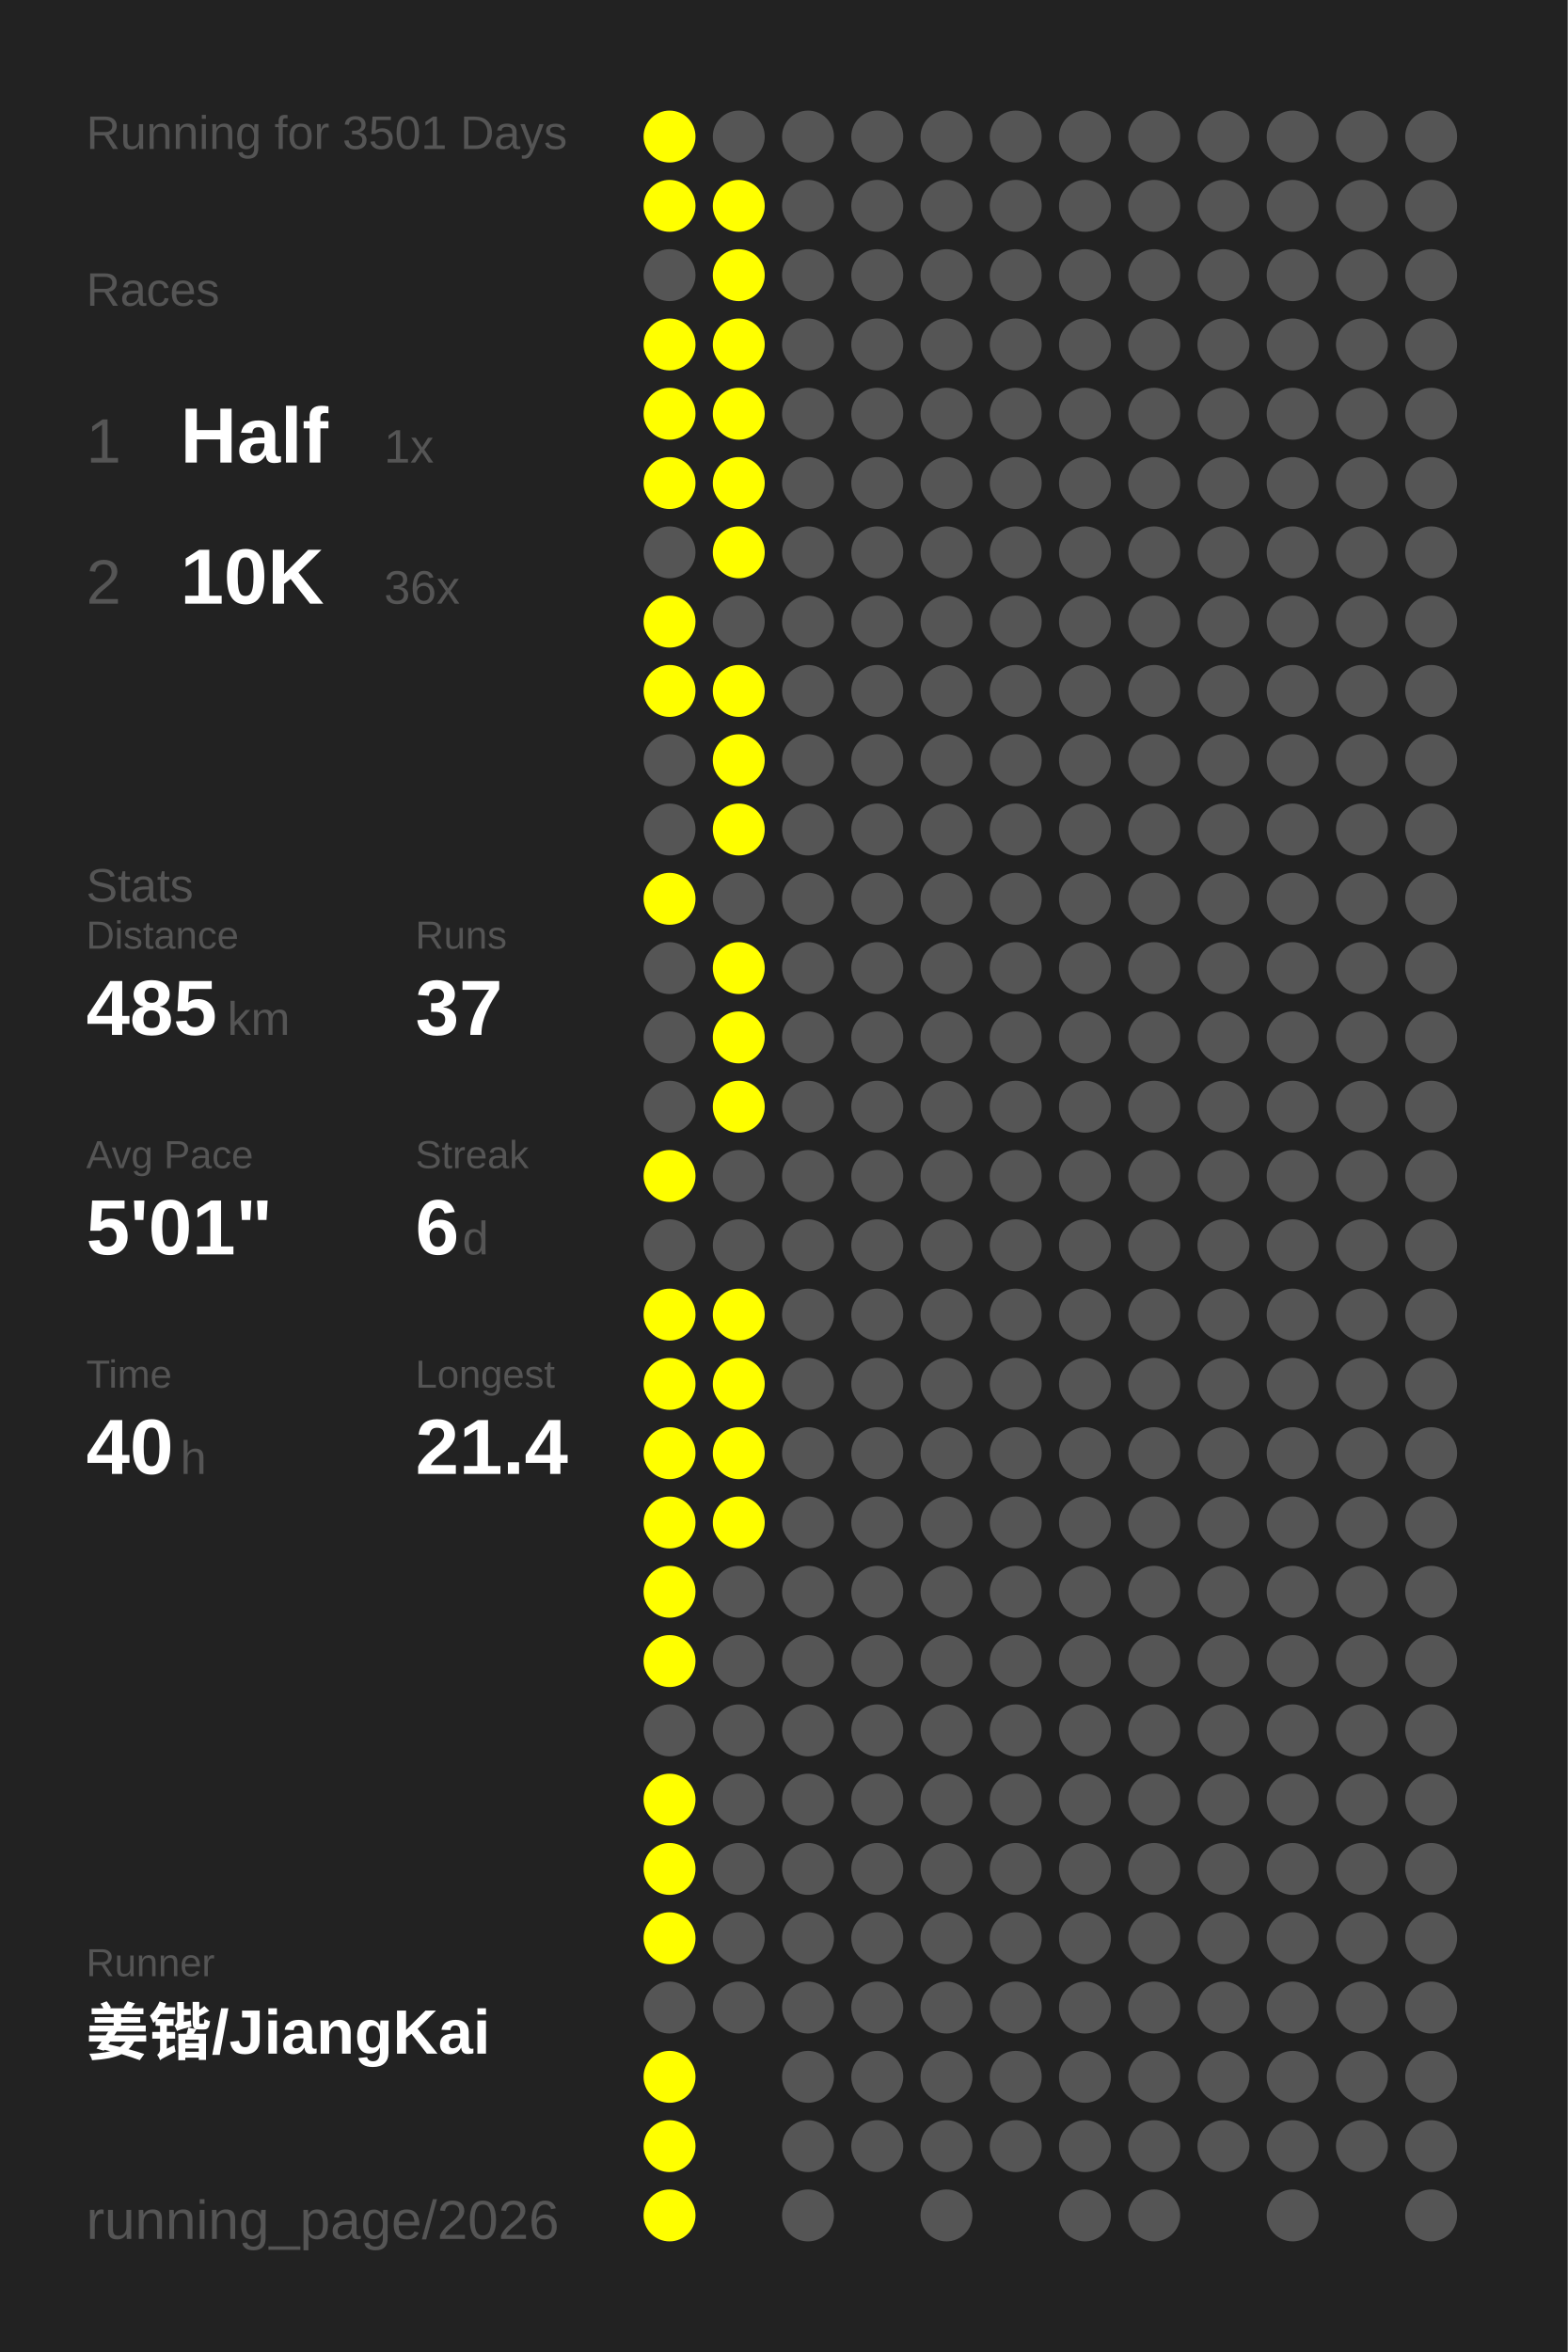
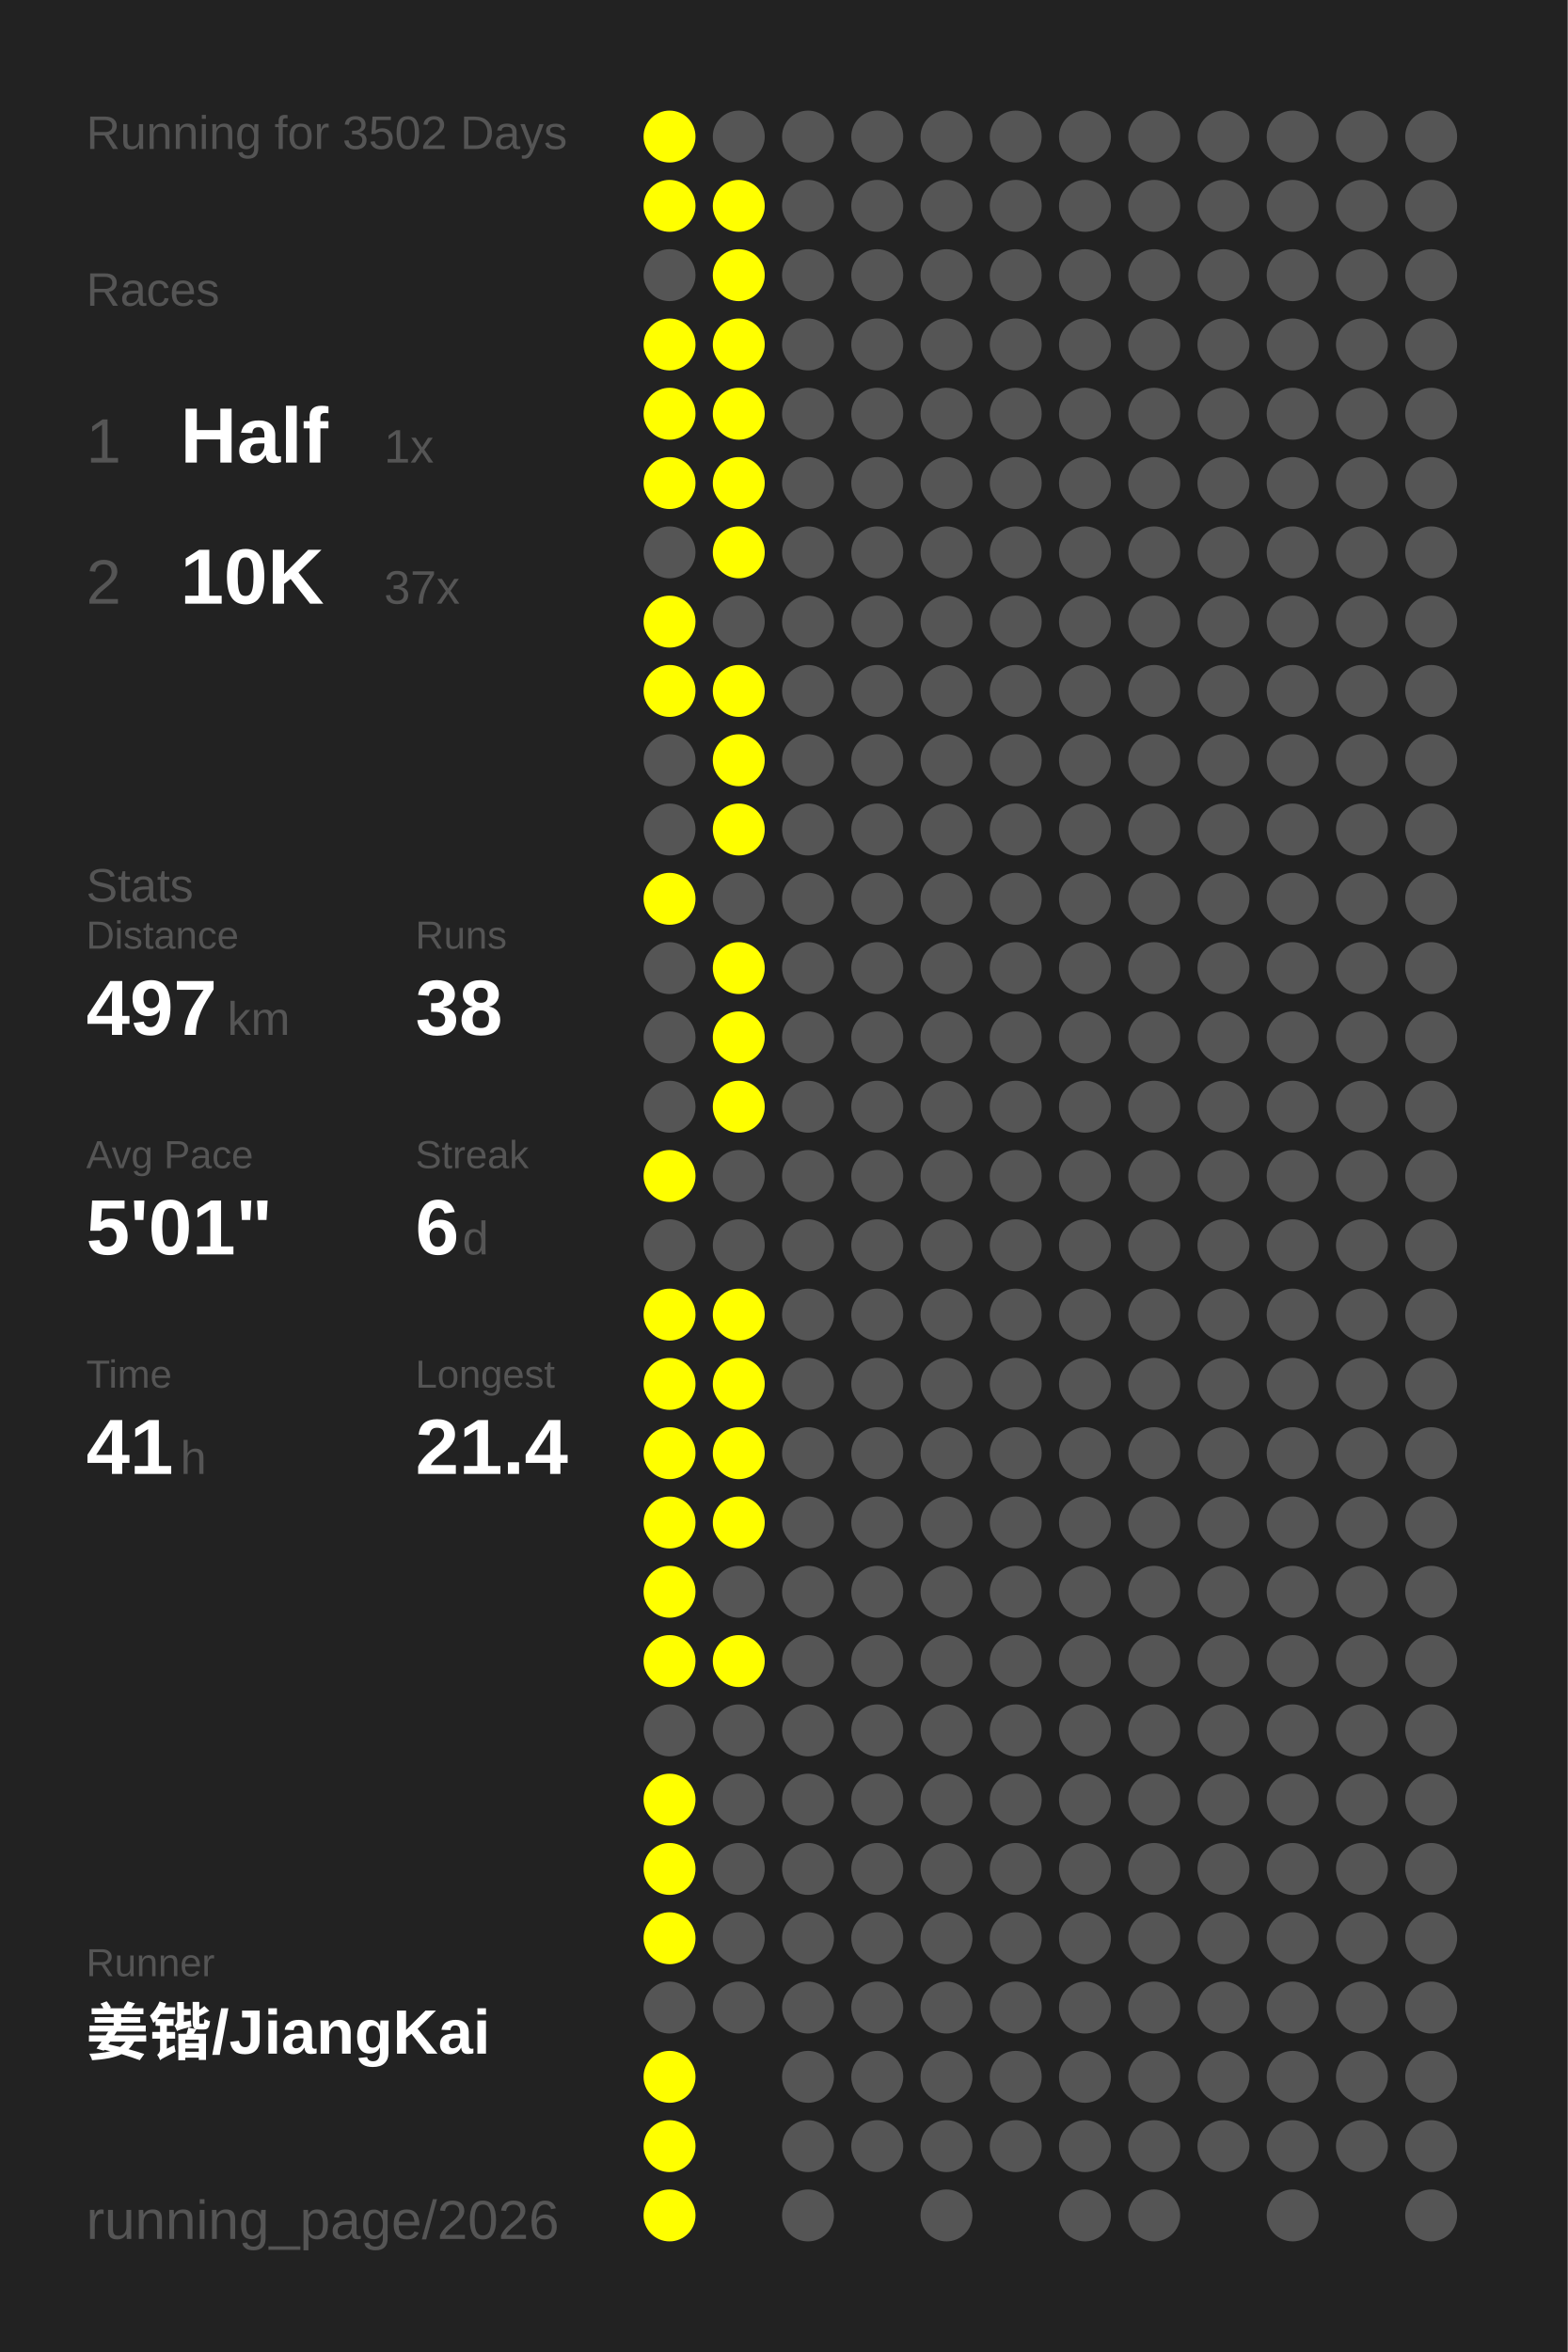
<svg xmlns="http://www.w3.org/2000/svg" baseProfile="full" height="300mm" version="1.1" viewBox="0,0,200,300" width="200mm">
  <defs />
  <rect fill="#222222" height="300" width="200" x="0" y="0" />
-   <text fill="#555555" style="font-size:6px; font-family:Arial;" x="11" y="19">Running for 3501 Days</text>
+   <text fill="#555555" style="font-size:6px; font-family:Arial;" x="11" y="19">Running for 3502 Days</text>
  <text fill="#555555" style="font-size:6px; font-family:Arial;" x="11" y="39">Races</text>
  <text fill="#555555" style="font-size:8px; font-family:Arial;" x="11" y="59">1</text>
  <text fill="#FFFFFF" style="font-size:10px; font-family:Arial; font-weight:bold;" x="23" y="59">Half</text>
  <text fill="#555555" style="font-size:6px; font-family:Arial;" x="49" y="59">1x</text>
  <text fill="#555555" style="font-size:8px; font-family:Arial;" x="11" y="77">2</text>
  <text fill="#FFFFFF" style="font-size:10px; font-family:Arial; font-weight:bold;" x="23" y="77">10K</text>
-   <text fill="#555555" style="font-size:6px; font-family:Arial;" x="49" y="77">36x</text>
+   <text fill="#555555" style="font-size:6px; font-family:Arial;" x="49" y="77">37x</text>
  <text fill="#555555" style="font-size:6px; font-family:Arial;" x="11" y="115">Stats</text>
  <text fill="#555555" style="font-size:5px; font-family:Arial;" x="11" y="121">Distance</text>
-   <text fill="#FFFFFF" style="font-size:10px; font-family:Arial; font-weight:bold;" x="11" y="132">485</text>
+   <text fill="#FFFFFF" style="font-size:10px; font-family:Arial; font-weight:bold;" x="11" y="132">497</text>
  <text fill="#555555" style="font-size:6px; font-family:Arial;" x="29" y="132">km</text>
  <text fill="#555555" style="font-size:5px; font-family:Arial;" x="53" y="121">Runs</text>
-   <text fill="#FFFFFF" style="font-size:10px; font-family:Arial; font-weight:bold;" x="53" y="132">37</text>
+   <text fill="#FFFFFF" style="font-size:10px; font-family:Arial; font-weight:bold;" x="53" y="132">38</text>
  <text fill="#555555" style="font-size:5px; font-family:Arial;" x="11" y="149">Avg Pace</text>
  <text fill="#FFFFFF" style="font-size:10px; font-family:Arial; font-weight:bold;" x="11" y="160">5'01"</text>
  <text fill="#555555" style="font-size:5px; font-family:Arial;" x="53" y="149">Streak</text>
  <text fill="#FFFFFF" style="font-size:10px; font-family:Arial; font-weight:bold;" x="53" y="160">6</text>
  <text fill="#555555" style="font-size:6px; font-family:Arial;" x="59" y="160">d</text>
  <text fill="#555555" style="font-size:5px; font-family:Arial;" x="11" y="177">Time</text>
-   <text fill="#FFFFFF" style="font-size:10px; font-family:Arial; font-weight:bold;" x="11" y="188">40</text>
+   <text fill="#FFFFFF" style="font-size:10px; font-family:Arial; font-weight:bold;" x="11" y="188">41</text>
  <text fill="#555555" style="font-size:6px; font-family:Arial;" x="23" y="188">h</text>
  <text fill="#555555" style="font-size:5px; font-family:Arial;" x="53" y="177">Longest</text>
  <text fill="#FFFFFF" style="font-size:10px; font-family:Arial; font-weight:bold;" x="53" y="188">21.4</text>
  <text fill="#555555" style="font-size:5px; font-family:Arial;" x="11" y="252.065">Runner</text>
  <text fill="#FFFFFF" style="font-size:8px; font-family:Arial; font-weight:bold;" x="11" y="262.065">姜锴/JiangKai</text>
  <text fill="#555555" style="font-size:7px; font-family:Arial;" x="11" y="285.581">running_page/2026</text>
  <circle cx="85.417" cy="17.419" fill="#FFFF00" r="3.312" />
  <circle cx="85.417" cy="26.258" fill="#FFFF00" r="3.312" />
  <circle cx="85.417" cy="35.097" fill="#555555" r="3.312" />
  <circle cx="85.417" cy="43.935" fill="#FFFF00" r="3.312" />
  <circle cx="85.417" cy="52.774" fill="#FFFF00" r="3.312" />
  <circle cx="85.417" cy="61.613" fill="#FFFF00" r="3.312" />
  <circle cx="85.417" cy="70.452" fill="#555555" r="3.312" />
  <circle cx="85.417" cy="79.29" fill="#FFFF00" r="3.312" />
  <circle cx="85.417" cy="88.129" fill="#FFFF00" r="3.312" />
  <circle cx="85.417" cy="96.968" fill="#555555" r="3.312" />
  <circle cx="85.417" cy="105.806" fill="#555555" r="3.312" />
  <circle cx="85.417" cy="114.645" fill="#FFFF00" r="3.312" />
  <circle cx="85.417" cy="123.484" fill="#555555" r="3.312" />
  <circle cx="85.417" cy="132.323" fill="#555555" r="3.312" />
  <circle cx="85.417" cy="141.161" fill="#555555" r="3.312" />
  <circle cx="85.417" cy="150" fill="#FFFF00" r="3.312" />
  <circle cx="85.417" cy="158.839" fill="#555555" r="3.312" />
  <circle cx="85.417" cy="167.677" fill="#FFFF00" r="3.312" />
  <circle cx="85.417" cy="176.516" fill="#FFFF00" r="3.312" />
  <circle cx="85.417" cy="185.355" fill="#FFFF00" r="3.312" />
  <circle cx="85.417" cy="194.194" fill="#FFFF00" r="3.312" />
  <circle cx="85.417" cy="203.032" fill="#FFFF00" r="3.312" />
  <circle cx="85.417" cy="211.871" fill="#FFFF00" r="3.312" />
  <circle cx="85.417" cy="220.71" fill="#555555" r="3.312" />
  <circle cx="85.417" cy="229.548" fill="#FFFF00" r="3.312" />
  <circle cx="85.417" cy="238.387" fill="#FFFF00" r="3.312" />
  <circle cx="85.417" cy="247.226" fill="#FFFF00" r="3.312" />
  <circle cx="85.417" cy="256.065" fill="#555555" r="3.312" />
  <circle cx="85.417" cy="264.903" fill="#FFFF00" r="3.312" />
  <circle cx="85.417" cy="273.742" fill="#FFFF00" r="3.312" />
  <circle cx="85.417" cy="282.581" fill="#FFFF00" r="3.312" />
  <circle cx="94.25" cy="17.419" fill="#555555" r="3.312" />
  <circle cx="94.25" cy="26.258" fill="#FFFF00" r="3.312" />
  <circle cx="94.25" cy="35.097" fill="#FFFF00" r="3.312" />
  <circle cx="94.25" cy="43.935" fill="#FFFF00" r="3.312" />
  <circle cx="94.25" cy="52.774" fill="#FFFF00" r="3.312" />
  <circle cx="94.25" cy="61.613" fill="#FFFF00" r="3.312" />
  <circle cx="94.25" cy="70.452" fill="#FFFF00" r="3.312" />
  <circle cx="94.25" cy="79.29" fill="#555555" r="3.312" />
  <circle cx="94.25" cy="88.129" fill="#FFFF00" r="3.312" />
  <circle cx="94.25" cy="96.968" fill="#FFFF00" r="3.312" />
  <circle cx="94.25" cy="105.806" fill="#FFFF00" r="3.312" />
  <circle cx="94.25" cy="114.645" fill="#555555" r="3.312" />
  <circle cx="94.25" cy="123.484" fill="#FFFF00" r="3.312" />
  <circle cx="94.25" cy="132.323" fill="#FFFF00" r="3.312" />
  <circle cx="94.25" cy="141.161" fill="#FFFF00" r="3.312" />
  <circle cx="94.25" cy="150" fill="#555555" r="3.312" />
  <circle cx="94.25" cy="158.839" fill="#555555" r="3.312" />
  <circle cx="94.25" cy="167.677" fill="#FFFF00" r="3.312" />
  <circle cx="94.25" cy="176.516" fill="#FFFF00" r="3.312" />
  <circle cx="94.25" cy="185.355" fill="#FFFF00" r="3.312" />
  <circle cx="94.25" cy="194.194" fill="#FFFF00" r="3.312" />
  <circle cx="94.25" cy="203.032" fill="#555555" r="3.312" />
-   <circle cx="94.25" cy="211.871" fill="#555555" r="3.312" />
+   <circle cx="94.25" cy="211.871" fill="#FFFF00" r="3.312" />
  <circle cx="94.25" cy="220.71" fill="#555555" r="3.312" />
  <circle cx="94.25" cy="229.548" fill="#555555" r="3.312" />
  <circle cx="94.25" cy="238.387" fill="#555555" r="3.312" />
  <circle cx="94.25" cy="247.226" fill="#555555" r="3.312" />
  <circle cx="94.25" cy="256.065" fill="#555555" r="3.312" />
  <circle cx="103.083" cy="17.419" fill="#555555" r="3.312" />
  <circle cx="103.083" cy="26.258" fill="#555555" r="3.312" />
  <circle cx="103.083" cy="35.097" fill="#555555" r="3.312" />
  <circle cx="103.083" cy="43.935" fill="#555555" r="3.312" />
  <circle cx="103.083" cy="52.774" fill="#555555" r="3.312" />
  <circle cx="103.083" cy="61.613" fill="#555555" r="3.312" />
  <circle cx="103.083" cy="70.452" fill="#555555" r="3.312" />
  <circle cx="103.083" cy="79.29" fill="#555555" r="3.312" />
  <circle cx="103.083" cy="88.129" fill="#555555" r="3.312" />
  <circle cx="103.083" cy="96.968" fill="#555555" r="3.312" />
  <circle cx="103.083" cy="105.806" fill="#555555" r="3.312" />
  <circle cx="103.083" cy="114.645" fill="#555555" r="3.312" />
  <circle cx="103.083" cy="123.484" fill="#555555" r="3.312" />
  <circle cx="103.083" cy="132.323" fill="#555555" r="3.312" />
  <circle cx="103.083" cy="141.161" fill="#555555" r="3.312" />
  <circle cx="103.083" cy="150" fill="#555555" r="3.312" />
  <circle cx="103.083" cy="158.839" fill="#555555" r="3.312" />
  <circle cx="103.083" cy="167.677" fill="#555555" r="3.312" />
  <circle cx="103.083" cy="176.516" fill="#555555" r="3.312" />
  <circle cx="103.083" cy="185.355" fill="#555555" r="3.312" />
  <circle cx="103.083" cy="194.194" fill="#555555" r="3.312" />
  <circle cx="103.083" cy="203.032" fill="#555555" r="3.312" />
  <circle cx="103.083" cy="211.871" fill="#555555" r="3.312" />
  <circle cx="103.083" cy="220.71" fill="#555555" r="3.312" />
  <circle cx="103.083" cy="229.548" fill="#555555" r="3.312" />
  <circle cx="103.083" cy="238.387" fill="#555555" r="3.312" />
  <circle cx="103.083" cy="247.226" fill="#555555" r="3.312" />
  <circle cx="103.083" cy="256.065" fill="#555555" r="3.312" />
  <circle cx="103.083" cy="264.903" fill="#555555" r="3.312" />
  <circle cx="103.083" cy="273.742" fill="#555555" r="3.312" />
  <circle cx="103.083" cy="282.581" fill="#555555" r="3.312" />
  <circle cx="111.917" cy="17.419" fill="#555555" r="3.312" />
  <circle cx="111.917" cy="26.258" fill="#555555" r="3.312" />
  <circle cx="111.917" cy="35.097" fill="#555555" r="3.312" />
  <circle cx="111.917" cy="43.935" fill="#555555" r="3.312" />
  <circle cx="111.917" cy="52.774" fill="#555555" r="3.312" />
  <circle cx="111.917" cy="61.613" fill="#555555" r="3.312" />
  <circle cx="111.917" cy="70.452" fill="#555555" r="3.312" />
  <circle cx="111.917" cy="79.29" fill="#555555" r="3.312" />
  <circle cx="111.917" cy="88.129" fill="#555555" r="3.312" />
  <circle cx="111.917" cy="96.968" fill="#555555" r="3.312" />
  <circle cx="111.917" cy="105.806" fill="#555555" r="3.312" />
  <circle cx="111.917" cy="114.645" fill="#555555" r="3.312" />
  <circle cx="111.917" cy="123.484" fill="#555555" r="3.312" />
  <circle cx="111.917" cy="132.323" fill="#555555" r="3.312" />
  <circle cx="111.917" cy="141.161" fill="#555555" r="3.312" />
  <circle cx="111.917" cy="150" fill="#555555" r="3.312" />
  <circle cx="111.917" cy="158.839" fill="#555555" r="3.312" />
  <circle cx="111.917" cy="167.677" fill="#555555" r="3.312" />
  <circle cx="111.917" cy="176.516" fill="#555555" r="3.312" />
  <circle cx="111.917" cy="185.355" fill="#555555" r="3.312" />
  <circle cx="111.917" cy="194.194" fill="#555555" r="3.312" />
  <circle cx="111.917" cy="203.032" fill="#555555" r="3.312" />
  <circle cx="111.917" cy="211.871" fill="#555555" r="3.312" />
  <circle cx="111.917" cy="220.71" fill="#555555" r="3.312" />
  <circle cx="111.917" cy="229.548" fill="#555555" r="3.312" />
  <circle cx="111.917" cy="238.387" fill="#555555" r="3.312" />
  <circle cx="111.917" cy="247.226" fill="#555555" r="3.312" />
  <circle cx="111.917" cy="256.065" fill="#555555" r="3.312" />
  <circle cx="111.917" cy="264.903" fill="#555555" r="3.312" />
  <circle cx="111.917" cy="273.742" fill="#555555" r="3.312" />
  <circle cx="120.75" cy="17.419" fill="#555555" r="3.312" />
  <circle cx="120.75" cy="26.258" fill="#555555" r="3.312" />
  <circle cx="120.75" cy="35.097" fill="#555555" r="3.312" />
  <circle cx="120.75" cy="43.935" fill="#555555" r="3.312" />
  <circle cx="120.75" cy="52.774" fill="#555555" r="3.312" />
  <circle cx="120.75" cy="61.613" fill="#555555" r="3.312" />
  <circle cx="120.75" cy="70.452" fill="#555555" r="3.312" />
  <circle cx="120.75" cy="79.29" fill="#555555" r="3.312" />
  <circle cx="120.75" cy="88.129" fill="#555555" r="3.312" />
  <circle cx="120.75" cy="96.968" fill="#555555" r="3.312" />
  <circle cx="120.75" cy="105.806" fill="#555555" r="3.312" />
  <circle cx="120.75" cy="114.645" fill="#555555" r="3.312" />
  <circle cx="120.75" cy="123.484" fill="#555555" r="3.312" />
  <circle cx="120.75" cy="132.323" fill="#555555" r="3.312" />
  <circle cx="120.75" cy="141.161" fill="#555555" r="3.312" />
  <circle cx="120.75" cy="150" fill="#555555" r="3.312" />
  <circle cx="120.75" cy="158.839" fill="#555555" r="3.312" />
  <circle cx="120.75" cy="167.677" fill="#555555" r="3.312" />
  <circle cx="120.75" cy="176.516" fill="#555555" r="3.312" />
  <circle cx="120.75" cy="185.355" fill="#555555" r="3.312" />
  <circle cx="120.75" cy="194.194" fill="#555555" r="3.312" />
  <circle cx="120.75" cy="203.032" fill="#555555" r="3.312" />
  <circle cx="120.75" cy="211.871" fill="#555555" r="3.312" />
  <circle cx="120.75" cy="220.71" fill="#555555" r="3.312" />
  <circle cx="120.75" cy="229.548" fill="#555555" r="3.312" />
  <circle cx="120.75" cy="238.387" fill="#555555" r="3.312" />
  <circle cx="120.75" cy="247.226" fill="#555555" r="3.312" />
  <circle cx="120.75" cy="256.065" fill="#555555" r="3.312" />
  <circle cx="120.75" cy="264.903" fill="#555555" r="3.312" />
  <circle cx="120.75" cy="273.742" fill="#555555" r="3.312" />
  <circle cx="120.75" cy="282.581" fill="#555555" r="3.312" />
  <circle cx="129.583" cy="17.419" fill="#555555" r="3.312" />
  <circle cx="129.583" cy="26.258" fill="#555555" r="3.312" />
  <circle cx="129.583" cy="35.097" fill="#555555" r="3.312" />
  <circle cx="129.583" cy="43.935" fill="#555555" r="3.312" />
  <circle cx="129.583" cy="52.774" fill="#555555" r="3.312" />
  <circle cx="129.583" cy="61.613" fill="#555555" r="3.312" />
  <circle cx="129.583" cy="70.452" fill="#555555" r="3.312" />
  <circle cx="129.583" cy="79.29" fill="#555555" r="3.312" />
  <circle cx="129.583" cy="88.129" fill="#555555" r="3.312" />
  <circle cx="129.583" cy="96.968" fill="#555555" r="3.312" />
  <circle cx="129.583" cy="105.806" fill="#555555" r="3.312" />
  <circle cx="129.583" cy="114.645" fill="#555555" r="3.312" />
  <circle cx="129.583" cy="123.484" fill="#555555" r="3.312" />
  <circle cx="129.583" cy="132.323" fill="#555555" r="3.312" />
  <circle cx="129.583" cy="141.161" fill="#555555" r="3.312" />
  <circle cx="129.583" cy="150" fill="#555555" r="3.312" />
  <circle cx="129.583" cy="158.839" fill="#555555" r="3.312" />
  <circle cx="129.583" cy="167.677" fill="#555555" r="3.312" />
  <circle cx="129.583" cy="176.516" fill="#555555" r="3.312" />
  <circle cx="129.583" cy="185.355" fill="#555555" r="3.312" />
  <circle cx="129.583" cy="194.194" fill="#555555" r="3.312" />
  <circle cx="129.583" cy="203.032" fill="#555555" r="3.312" />
  <circle cx="129.583" cy="211.871" fill="#555555" r="3.312" />
  <circle cx="129.583" cy="220.71" fill="#555555" r="3.312" />
  <circle cx="129.583" cy="229.548" fill="#555555" r="3.312" />
  <circle cx="129.583" cy="238.387" fill="#555555" r="3.312" />
  <circle cx="129.583" cy="247.226" fill="#555555" r="3.312" />
  <circle cx="129.583" cy="256.065" fill="#555555" r="3.312" />
  <circle cx="129.583" cy="264.903" fill="#555555" r="3.312" />
  <circle cx="129.583" cy="273.742" fill="#555555" r="3.312" />
  <circle cx="138.417" cy="17.419" fill="#555555" r="3.312" />
  <circle cx="138.417" cy="26.258" fill="#555555" r="3.312" />
  <circle cx="138.417" cy="35.097" fill="#555555" r="3.312" />
  <circle cx="138.417" cy="43.935" fill="#555555" r="3.312" />
  <circle cx="138.417" cy="52.774" fill="#555555" r="3.312" />
  <circle cx="138.417" cy="61.613" fill="#555555" r="3.312" />
  <circle cx="138.417" cy="70.452" fill="#555555" r="3.312" />
  <circle cx="138.417" cy="79.29" fill="#555555" r="3.312" />
  <circle cx="138.417" cy="88.129" fill="#555555" r="3.312" />
  <circle cx="138.417" cy="96.968" fill="#555555" r="3.312" />
  <circle cx="138.417" cy="105.806" fill="#555555" r="3.312" />
  <circle cx="138.417" cy="114.645" fill="#555555" r="3.312" />
  <circle cx="138.417" cy="123.484" fill="#555555" r="3.312" />
  <circle cx="138.417" cy="132.323" fill="#555555" r="3.312" />
  <circle cx="138.417" cy="141.161" fill="#555555" r="3.312" />
  <circle cx="138.417" cy="150" fill="#555555" r="3.312" />
  <circle cx="138.417" cy="158.839" fill="#555555" r="3.312" />
  <circle cx="138.417" cy="167.677" fill="#555555" r="3.312" />
  <circle cx="138.417" cy="176.516" fill="#555555" r="3.312" />
  <circle cx="138.417" cy="185.355" fill="#555555" r="3.312" />
  <circle cx="138.417" cy="194.194" fill="#555555" r="3.312" />
  <circle cx="138.417" cy="203.032" fill="#555555" r="3.312" />
  <circle cx="138.417" cy="211.871" fill="#555555" r="3.312" />
  <circle cx="138.417" cy="220.71" fill="#555555" r="3.312" />
  <circle cx="138.417" cy="229.548" fill="#555555" r="3.312" />
  <circle cx="138.417" cy="238.387" fill="#555555" r="3.312" />
  <circle cx="138.417" cy="247.226" fill="#555555" r="3.312" />
  <circle cx="138.417" cy="256.065" fill="#555555" r="3.312" />
  <circle cx="138.417" cy="264.903" fill="#555555" r="3.312" />
  <circle cx="138.417" cy="273.742" fill="#555555" r="3.312" />
  <circle cx="138.417" cy="282.581" fill="#555555" r="3.312" />
  <circle cx="147.25" cy="17.419" fill="#555555" r="3.312" />
  <circle cx="147.25" cy="26.258" fill="#555555" r="3.312" />
  <circle cx="147.25" cy="35.097" fill="#555555" r="3.312" />
  <circle cx="147.25" cy="43.935" fill="#555555" r="3.312" />
  <circle cx="147.25" cy="52.774" fill="#555555" r="3.312" />
  <circle cx="147.25" cy="61.613" fill="#555555" r="3.312" />
  <circle cx="147.25" cy="70.452" fill="#555555" r="3.312" />
  <circle cx="147.25" cy="79.29" fill="#555555" r="3.312" />
  <circle cx="147.25" cy="88.129" fill="#555555" r="3.312" />
  <circle cx="147.25" cy="96.968" fill="#555555" r="3.312" />
  <circle cx="147.25" cy="105.806" fill="#555555" r="3.312" />
  <circle cx="147.25" cy="114.645" fill="#555555" r="3.312" />
  <circle cx="147.25" cy="123.484" fill="#555555" r="3.312" />
  <circle cx="147.25" cy="132.323" fill="#555555" r="3.312" />
  <circle cx="147.25" cy="141.161" fill="#555555" r="3.312" />
  <circle cx="147.25" cy="150" fill="#555555" r="3.312" />
  <circle cx="147.25" cy="158.839" fill="#555555" r="3.312" />
  <circle cx="147.25" cy="167.677" fill="#555555" r="3.312" />
  <circle cx="147.25" cy="176.516" fill="#555555" r="3.312" />
  <circle cx="147.25" cy="185.355" fill="#555555" r="3.312" />
  <circle cx="147.25" cy="194.194" fill="#555555" r="3.312" />
  <circle cx="147.25" cy="203.032" fill="#555555" r="3.312" />
  <circle cx="147.25" cy="211.871" fill="#555555" r="3.312" />
  <circle cx="147.25" cy="220.71" fill="#555555" r="3.312" />
  <circle cx="147.25" cy="229.548" fill="#555555" r="3.312" />
  <circle cx="147.25" cy="238.387" fill="#555555" r="3.312" />
  <circle cx="147.25" cy="247.226" fill="#555555" r="3.312" />
  <circle cx="147.25" cy="256.065" fill="#555555" r="3.312" />
  <circle cx="147.25" cy="264.903" fill="#555555" r="3.312" />
  <circle cx="147.25" cy="273.742" fill="#555555" r="3.312" />
  <circle cx="147.25" cy="282.581" fill="#555555" r="3.312" />
  <circle cx="156.083" cy="17.419" fill="#555555" r="3.312" />
  <circle cx="156.083" cy="26.258" fill="#555555" r="3.312" />
  <circle cx="156.083" cy="35.097" fill="#555555" r="3.312" />
  <circle cx="156.083" cy="43.935" fill="#555555" r="3.312" />
  <circle cx="156.083" cy="52.774" fill="#555555" r="3.312" />
  <circle cx="156.083" cy="61.613" fill="#555555" r="3.312" />
  <circle cx="156.083" cy="70.452" fill="#555555" r="3.312" />
  <circle cx="156.083" cy="79.29" fill="#555555" r="3.312" />
  <circle cx="156.083" cy="88.129" fill="#555555" r="3.312" />
  <circle cx="156.083" cy="96.968" fill="#555555" r="3.312" />
  <circle cx="156.083" cy="105.806" fill="#555555" r="3.312" />
  <circle cx="156.083" cy="114.645" fill="#555555" r="3.312" />
  <circle cx="156.083" cy="123.484" fill="#555555" r="3.312" />
  <circle cx="156.083" cy="132.323" fill="#555555" r="3.312" />
  <circle cx="156.083" cy="141.161" fill="#555555" r="3.312" />
  <circle cx="156.083" cy="150" fill="#555555" r="3.312" />
  <circle cx="156.083" cy="158.839" fill="#555555" r="3.312" />
  <circle cx="156.083" cy="167.677" fill="#555555" r="3.312" />
  <circle cx="156.083" cy="176.516" fill="#555555" r="3.312" />
  <circle cx="156.083" cy="185.355" fill="#555555" r="3.312" />
  <circle cx="156.083" cy="194.194" fill="#555555" r="3.312" />
  <circle cx="156.083" cy="203.032" fill="#555555" r="3.312" />
  <circle cx="156.083" cy="211.871" fill="#555555" r="3.312" />
  <circle cx="156.083" cy="220.71" fill="#555555" r="3.312" />
  <circle cx="156.083" cy="229.548" fill="#555555" r="3.312" />
  <circle cx="156.083" cy="238.387" fill="#555555" r="3.312" />
  <circle cx="156.083" cy="247.226" fill="#555555" r="3.312" />
  <circle cx="156.083" cy="256.065" fill="#555555" r="3.312" />
  <circle cx="156.083" cy="264.903" fill="#555555" r="3.312" />
  <circle cx="156.083" cy="273.742" fill="#555555" r="3.312" />
  <circle cx="164.917" cy="17.419" fill="#555555" r="3.312" />
  <circle cx="164.917" cy="26.258" fill="#555555" r="3.312" />
  <circle cx="164.917" cy="35.097" fill="#555555" r="3.312" />
  <circle cx="164.917" cy="43.935" fill="#555555" r="3.312" />
  <circle cx="164.917" cy="52.774" fill="#555555" r="3.312" />
  <circle cx="164.917" cy="61.613" fill="#555555" r="3.312" />
  <circle cx="164.917" cy="70.452" fill="#555555" r="3.312" />
  <circle cx="164.917" cy="79.29" fill="#555555" r="3.312" />
  <circle cx="164.917" cy="88.129" fill="#555555" r="3.312" />
  <circle cx="164.917" cy="96.968" fill="#555555" r="3.312" />
  <circle cx="164.917" cy="105.806" fill="#555555" r="3.312" />
  <circle cx="164.917" cy="114.645" fill="#555555" r="3.312" />
  <circle cx="164.917" cy="123.484" fill="#555555" r="3.312" />
  <circle cx="164.917" cy="132.323" fill="#555555" r="3.312" />
  <circle cx="164.917" cy="141.161" fill="#555555" r="3.312" />
  <circle cx="164.917" cy="150" fill="#555555" r="3.312" />
  <circle cx="164.917" cy="158.839" fill="#555555" r="3.312" />
  <circle cx="164.917" cy="167.677" fill="#555555" r="3.312" />
  <circle cx="164.917" cy="176.516" fill="#555555" r="3.312" />
  <circle cx="164.917" cy="185.355" fill="#555555" r="3.312" />
  <circle cx="164.917" cy="194.194" fill="#555555" r="3.312" />
  <circle cx="164.917" cy="203.032" fill="#555555" r="3.312" />
  <circle cx="164.917" cy="211.871" fill="#555555" r="3.312" />
  <circle cx="164.917" cy="220.71" fill="#555555" r="3.312" />
  <circle cx="164.917" cy="229.548" fill="#555555" r="3.312" />
  <circle cx="164.917" cy="238.387" fill="#555555" r="3.312" />
  <circle cx="164.917" cy="247.226" fill="#555555" r="3.312" />
  <circle cx="164.917" cy="256.065" fill="#555555" r="3.312" />
  <circle cx="164.917" cy="264.903" fill="#555555" r="3.312" />
  <circle cx="164.917" cy="273.742" fill="#555555" r="3.312" />
  <circle cx="164.917" cy="282.581" fill="#555555" r="3.312" />
  <circle cx="173.75" cy="17.419" fill="#555555" r="3.312" />
  <circle cx="173.75" cy="26.258" fill="#555555" r="3.312" />
  <circle cx="173.75" cy="35.097" fill="#555555" r="3.312" />
  <circle cx="173.75" cy="43.935" fill="#555555" r="3.312" />
  <circle cx="173.75" cy="52.774" fill="#555555" r="3.312" />
  <circle cx="173.75" cy="61.613" fill="#555555" r="3.312" />
  <circle cx="173.75" cy="70.452" fill="#555555" r="3.312" />
  <circle cx="173.75" cy="79.29" fill="#555555" r="3.312" />
  <circle cx="173.75" cy="88.129" fill="#555555" r="3.312" />
  <circle cx="173.75" cy="96.968" fill="#555555" r="3.312" />
  <circle cx="173.75" cy="105.806" fill="#555555" r="3.312" />
  <circle cx="173.75" cy="114.645" fill="#555555" r="3.312" />
  <circle cx="173.75" cy="123.484" fill="#555555" r="3.312" />
  <circle cx="173.75" cy="132.323" fill="#555555" r="3.312" />
  <circle cx="173.75" cy="141.161" fill="#555555" r="3.312" />
  <circle cx="173.75" cy="150" fill="#555555" r="3.312" />
  <circle cx="173.75" cy="158.839" fill="#555555" r="3.312" />
  <circle cx="173.75" cy="167.677" fill="#555555" r="3.312" />
  <circle cx="173.75" cy="176.516" fill="#555555" r="3.312" />
  <circle cx="173.75" cy="185.355" fill="#555555" r="3.312" />
  <circle cx="173.75" cy="194.194" fill="#555555" r="3.312" />
  <circle cx="173.75" cy="203.032" fill="#555555" r="3.312" />
  <circle cx="173.75" cy="211.871" fill="#555555" r="3.312" />
  <circle cx="173.75" cy="220.71" fill="#555555" r="3.312" />
  <circle cx="173.75" cy="229.548" fill="#555555" r="3.312" />
  <circle cx="173.75" cy="238.387" fill="#555555" r="3.312" />
  <circle cx="173.75" cy="247.226" fill="#555555" r="3.312" />
  <circle cx="173.75" cy="256.065" fill="#555555" r="3.312" />
  <circle cx="173.75" cy="264.903" fill="#555555" r="3.312" />
  <circle cx="173.75" cy="273.742" fill="#555555" r="3.312" />
  <circle cx="182.583" cy="17.419" fill="#555555" r="3.312" />
  <circle cx="182.583" cy="26.258" fill="#555555" r="3.312" />
  <circle cx="182.583" cy="35.097" fill="#555555" r="3.312" />
  <circle cx="182.583" cy="43.935" fill="#555555" r="3.312" />
  <circle cx="182.583" cy="52.774" fill="#555555" r="3.312" />
  <circle cx="182.583" cy="61.613" fill="#555555" r="3.312" />
  <circle cx="182.583" cy="70.452" fill="#555555" r="3.312" />
  <circle cx="182.583" cy="79.29" fill="#555555" r="3.312" />
  <circle cx="182.583" cy="88.129" fill="#555555" r="3.312" />
  <circle cx="182.583" cy="96.968" fill="#555555" r="3.312" />
  <circle cx="182.583" cy="105.806" fill="#555555" r="3.312" />
  <circle cx="182.583" cy="114.645" fill="#555555" r="3.312" />
  <circle cx="182.583" cy="123.484" fill="#555555" r="3.312" />
  <circle cx="182.583" cy="132.323" fill="#555555" r="3.312" />
  <circle cx="182.583" cy="141.161" fill="#555555" r="3.312" />
  <circle cx="182.583" cy="150" fill="#555555" r="3.312" />
  <circle cx="182.583" cy="158.839" fill="#555555" r="3.312" />
  <circle cx="182.583" cy="167.677" fill="#555555" r="3.312" />
  <circle cx="182.583" cy="176.516" fill="#555555" r="3.312" />
  <circle cx="182.583" cy="185.355" fill="#555555" r="3.312" />
  <circle cx="182.583" cy="194.194" fill="#555555" r="3.312" />
  <circle cx="182.583" cy="203.032" fill="#555555" r="3.312" />
  <circle cx="182.583" cy="211.871" fill="#555555" r="3.312" />
  <circle cx="182.583" cy="220.71" fill="#555555" r="3.312" />
  <circle cx="182.583" cy="229.548" fill="#555555" r="3.312" />
  <circle cx="182.583" cy="238.387" fill="#555555" r="3.312" />
  <circle cx="182.583" cy="247.226" fill="#555555" r="3.312" />
  <circle cx="182.583" cy="256.065" fill="#555555" r="3.312" />
  <circle cx="182.583" cy="264.903" fill="#555555" r="3.312" />
  <circle cx="182.583" cy="273.742" fill="#555555" r="3.312" />
  <circle cx="182.583" cy="282.581" fill="#555555" r="3.312" />
</svg>
